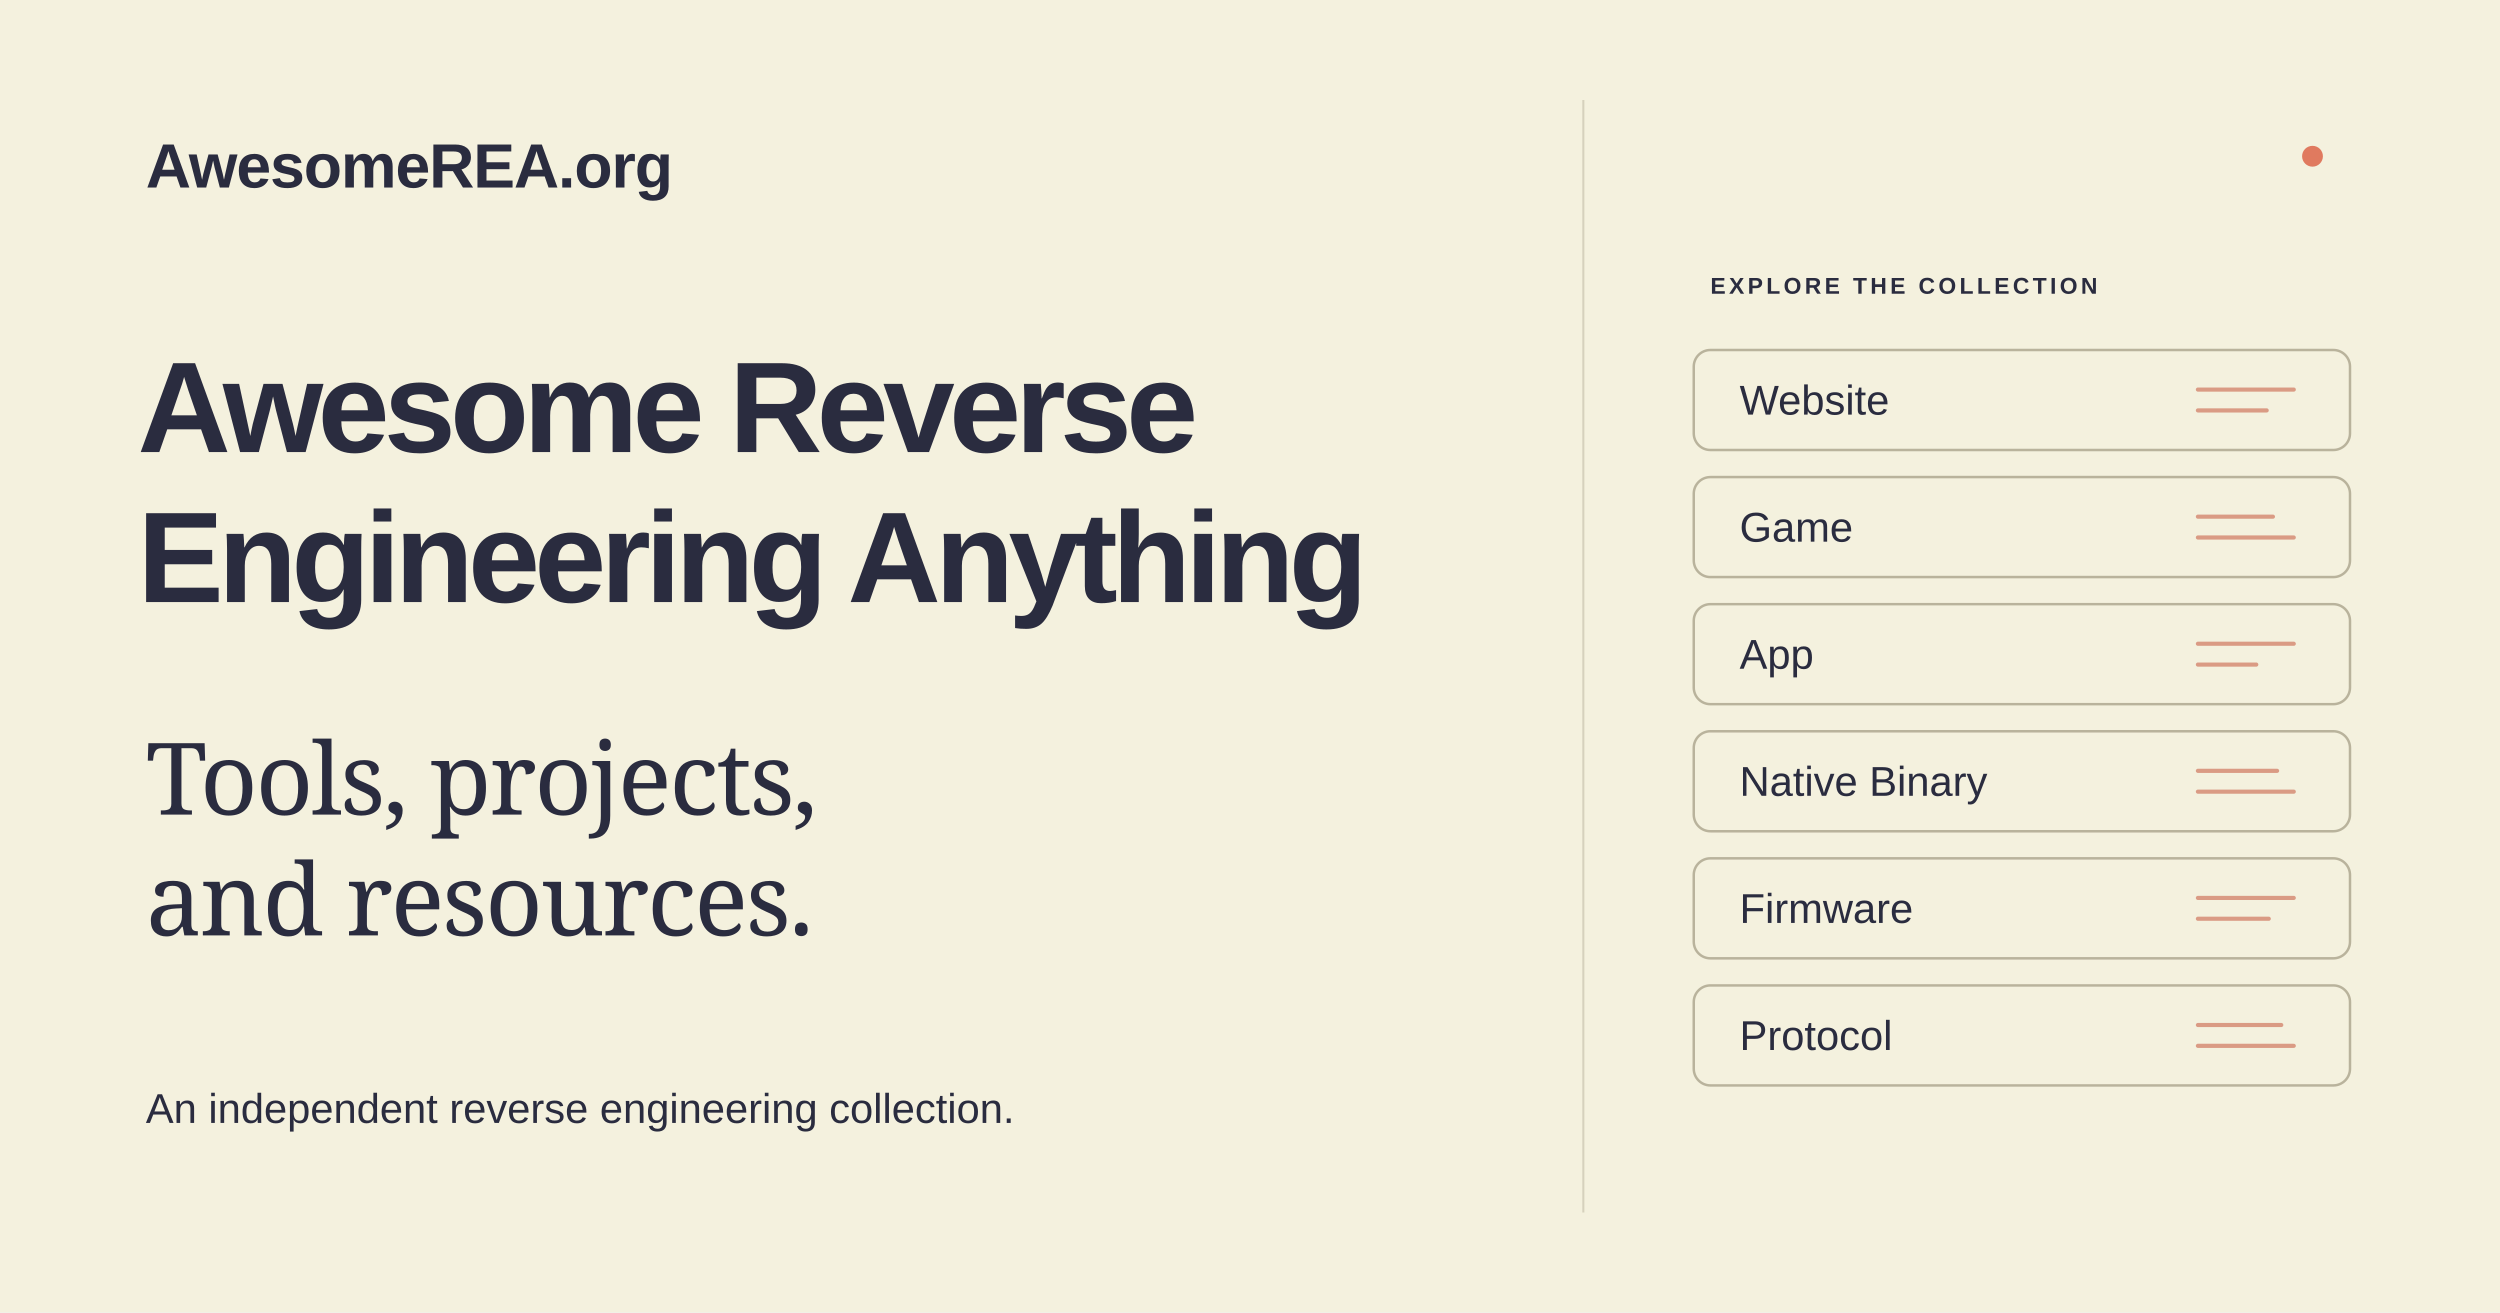
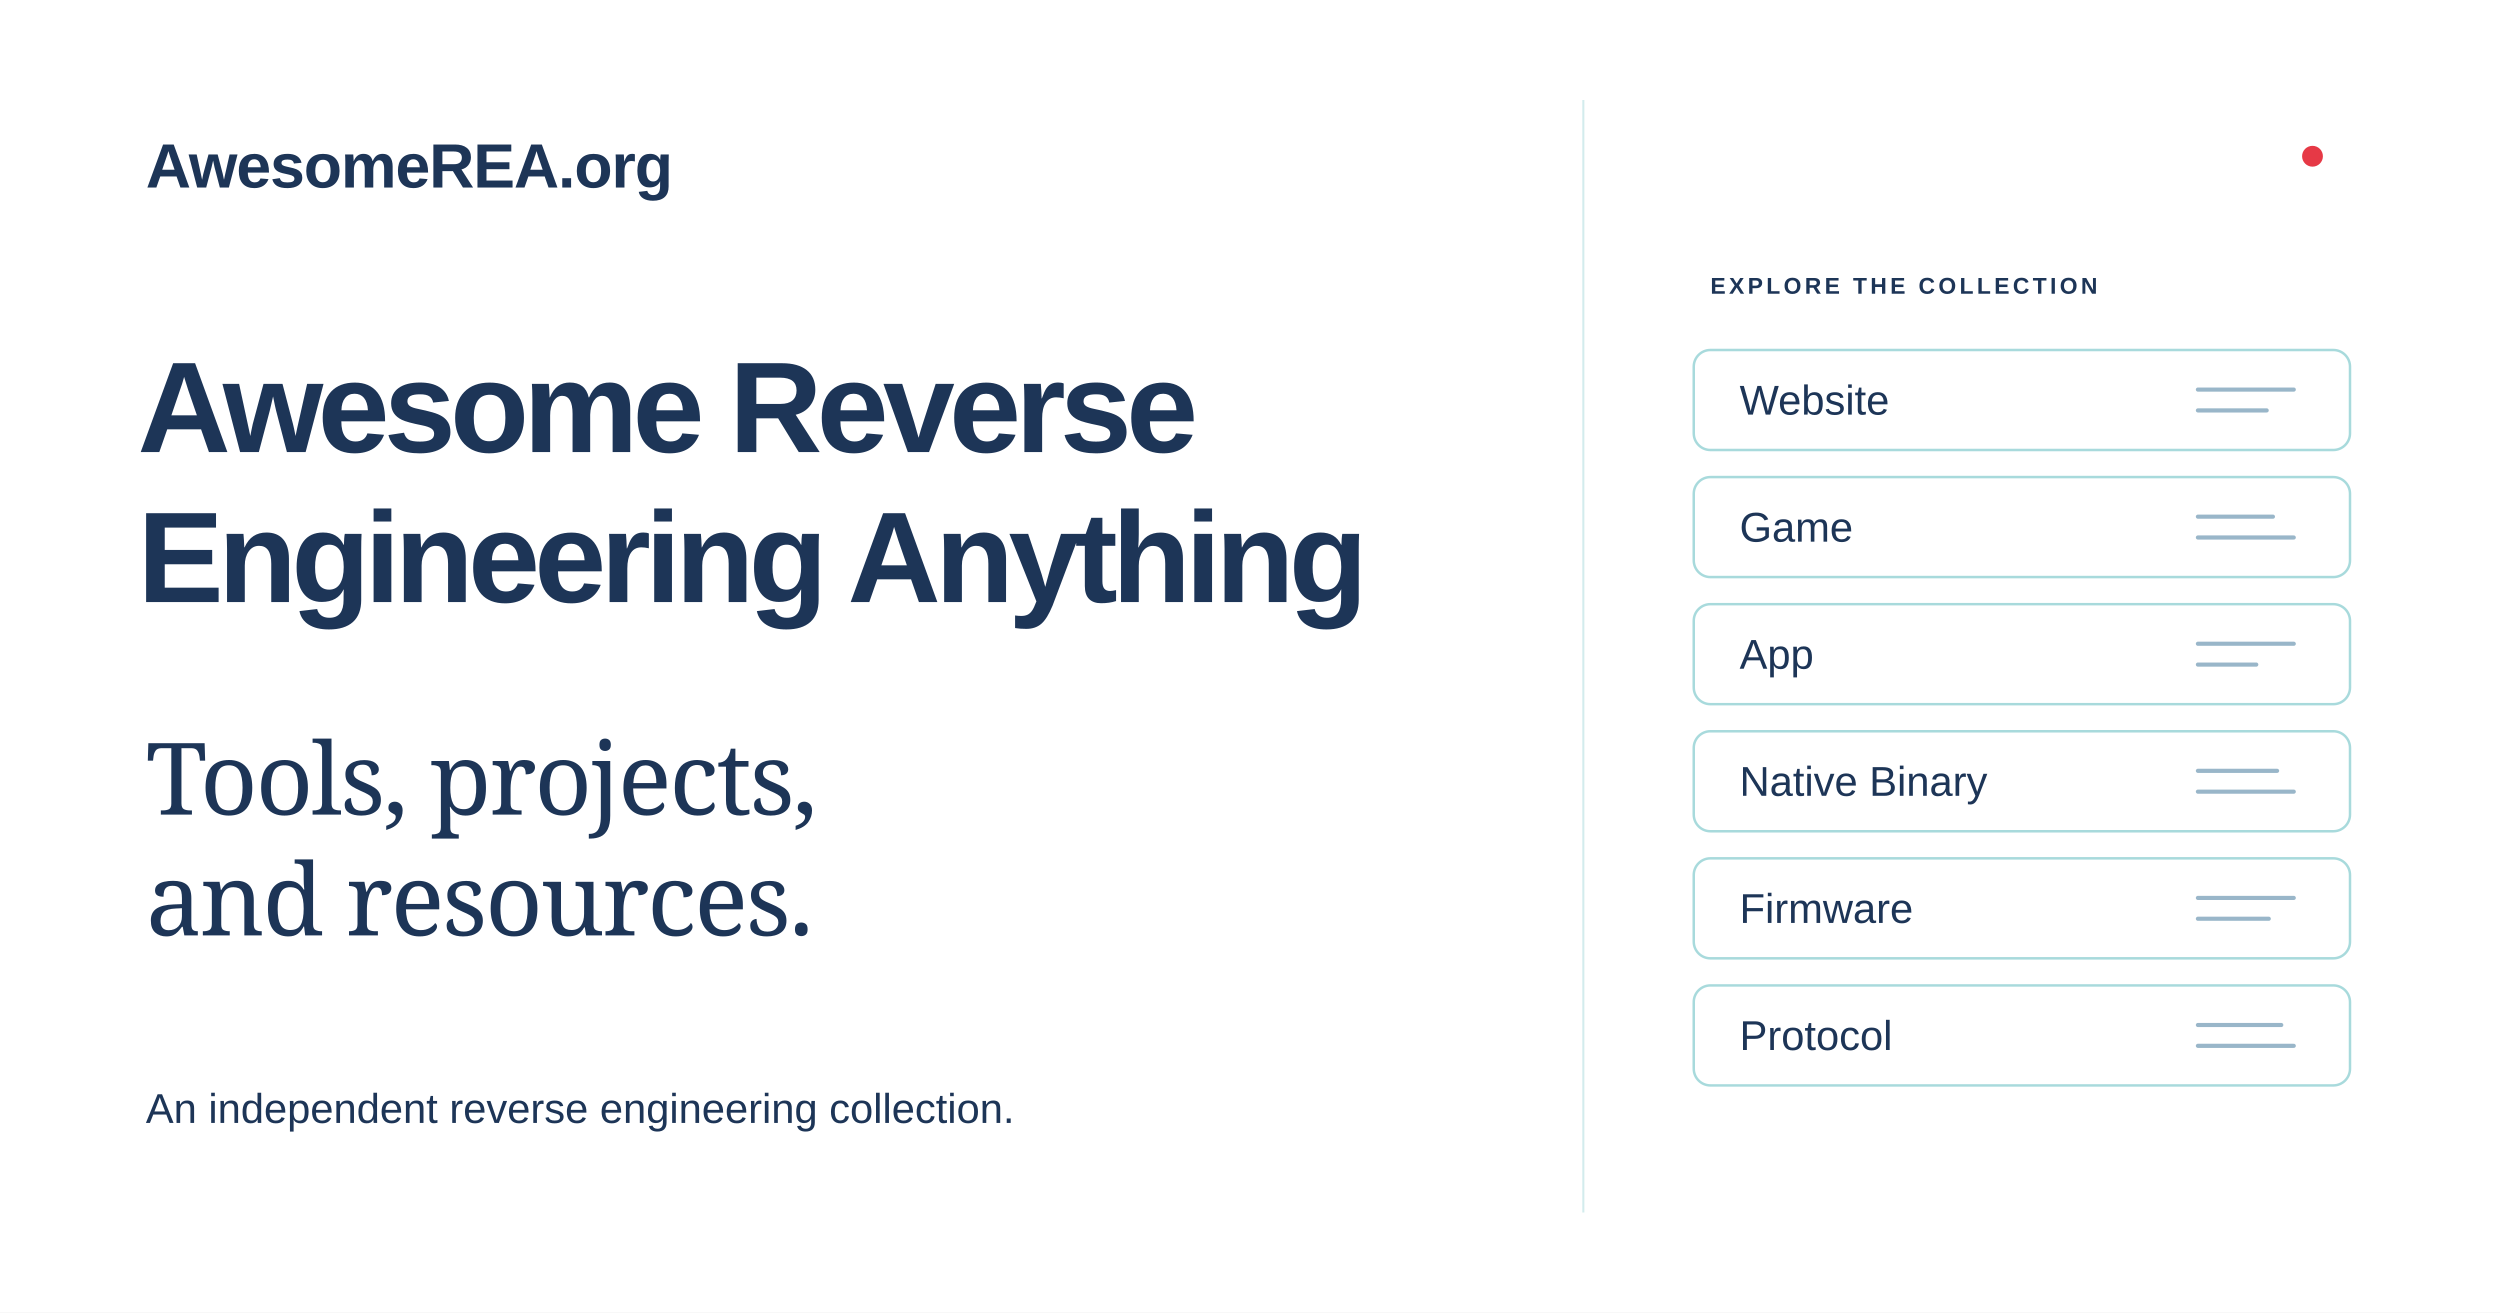
<svg xmlns="http://www.w3.org/2000/svg" width="1200" height="630" viewBox="0 0 1200 630" role="img" aria-labelledby="title description">
-   <rect width="1200" height="630" fill="#F4F1DE" />
-   <path d="M760 48V582" stroke="#B9B39C" stroke-opacity=".5" />
-   <g font-family="Arial, Helvetica, sans-serif" fill="#2A2C3F">
+   <rect width="1200" height="630" fill="#FFFFFF" />
+   <path d="M760 48V582" stroke="#A8DADC" stroke-opacity=".5" />
+   <g font-family="Arial, Helvetica, sans-serif" fill="#1D3557">
    <text x="70" y="90" font-size="30" font-weight="700" letter-spacing="-.5">AwesomeREA.org</text>
    <text x="66" y="217" font-size="62" font-weight="700" letter-spacing="-2.7">Awesome Reverse</text>
    <text x="66" y="289" font-size="62" font-weight="700" letter-spacing="-2.7">Engineering Anything</text>
    <text x="70" y="539" font-size="20">An independent reverse engineering collection.</text>
  </g>
-   <g font-family="Georgia, serif" font-size="48" fill="#2A2C3F" letter-spacing="-1">
+   <g font-family="Georgia, serif" font-size="48" fill="#1D3557" letter-spacing="-1">
    <text x="70" y="391">Tools, projects,</text>
    <text x="70" y="449">and resources.</text>
  </g>
-   <circle cx="1110" cy="75" r="5" fill="#E07A5F" />
+   <circle cx="1110" cy="75" r="5" fill="#E63946" />
  <g transform="translate(813 141)" font-family="Arial, Helvetica, sans-serif">
-     <text x="8" y="0" font-size="11" font-weight="700" letter-spacing="1.6" fill="#2A2C3F">EXPLORE THE COLLECTION</text>
-     <g fill="#F4F1DE" stroke="#B9B39C" stroke-width="1.2">
+     <text x="8" y="0" font-size="11" font-weight="700" letter-spacing="1.6" fill="#1D3557">EXPLORE THE COLLECTION</text>
+     <g fill="#FFFFFF" stroke="#A8DADC" stroke-width="1.2">
      <rect x="0" y="27" width="315" height="48" rx="8" />
      <rect x="0" y="88" width="315" height="48" rx="8" />
      <rect x="0" y="149" width="315" height="48" rx="8" />
      <rect x="0" y="210" width="315" height="48" rx="8" />
      <rect x="0" y="271" width="315" height="48" rx="8" />
      <rect x="0" y="332" width="315" height="48" rx="8" />
    </g>
-     <g fill="#2A2C3F" font-size="20">
+     <g fill="#1D3557" font-size="20">
      <text x="22" y="58">Website</text>
      <text x="22" y="119">Game</text>
      <text x="22" y="180">App</text>
      <text x="22" y="241">Native Binary</text>
      <text x="22" y="302">Firmware</text>
      <text x="22" y="363">Protocol</text>
    </g>
-     <g stroke="#C4553A" stroke-width="2" stroke-linecap="round" stroke-opacity=".55">
+     <g stroke="#457B9D" stroke-width="2" stroke-linecap="round" stroke-opacity=".55">
      <path d="M242 46H288M242 56H275" />
      <path d="M242 107H278M242 117H288" />
      <path d="M242 168H288M242 178H270" />
      <path d="M242 229H280M242 239H288" />
      <path d="M242 290H288M242 300H276" />
      <path d="M242 351H282M242 361H288" />
    </g>
  </g>
</svg>
